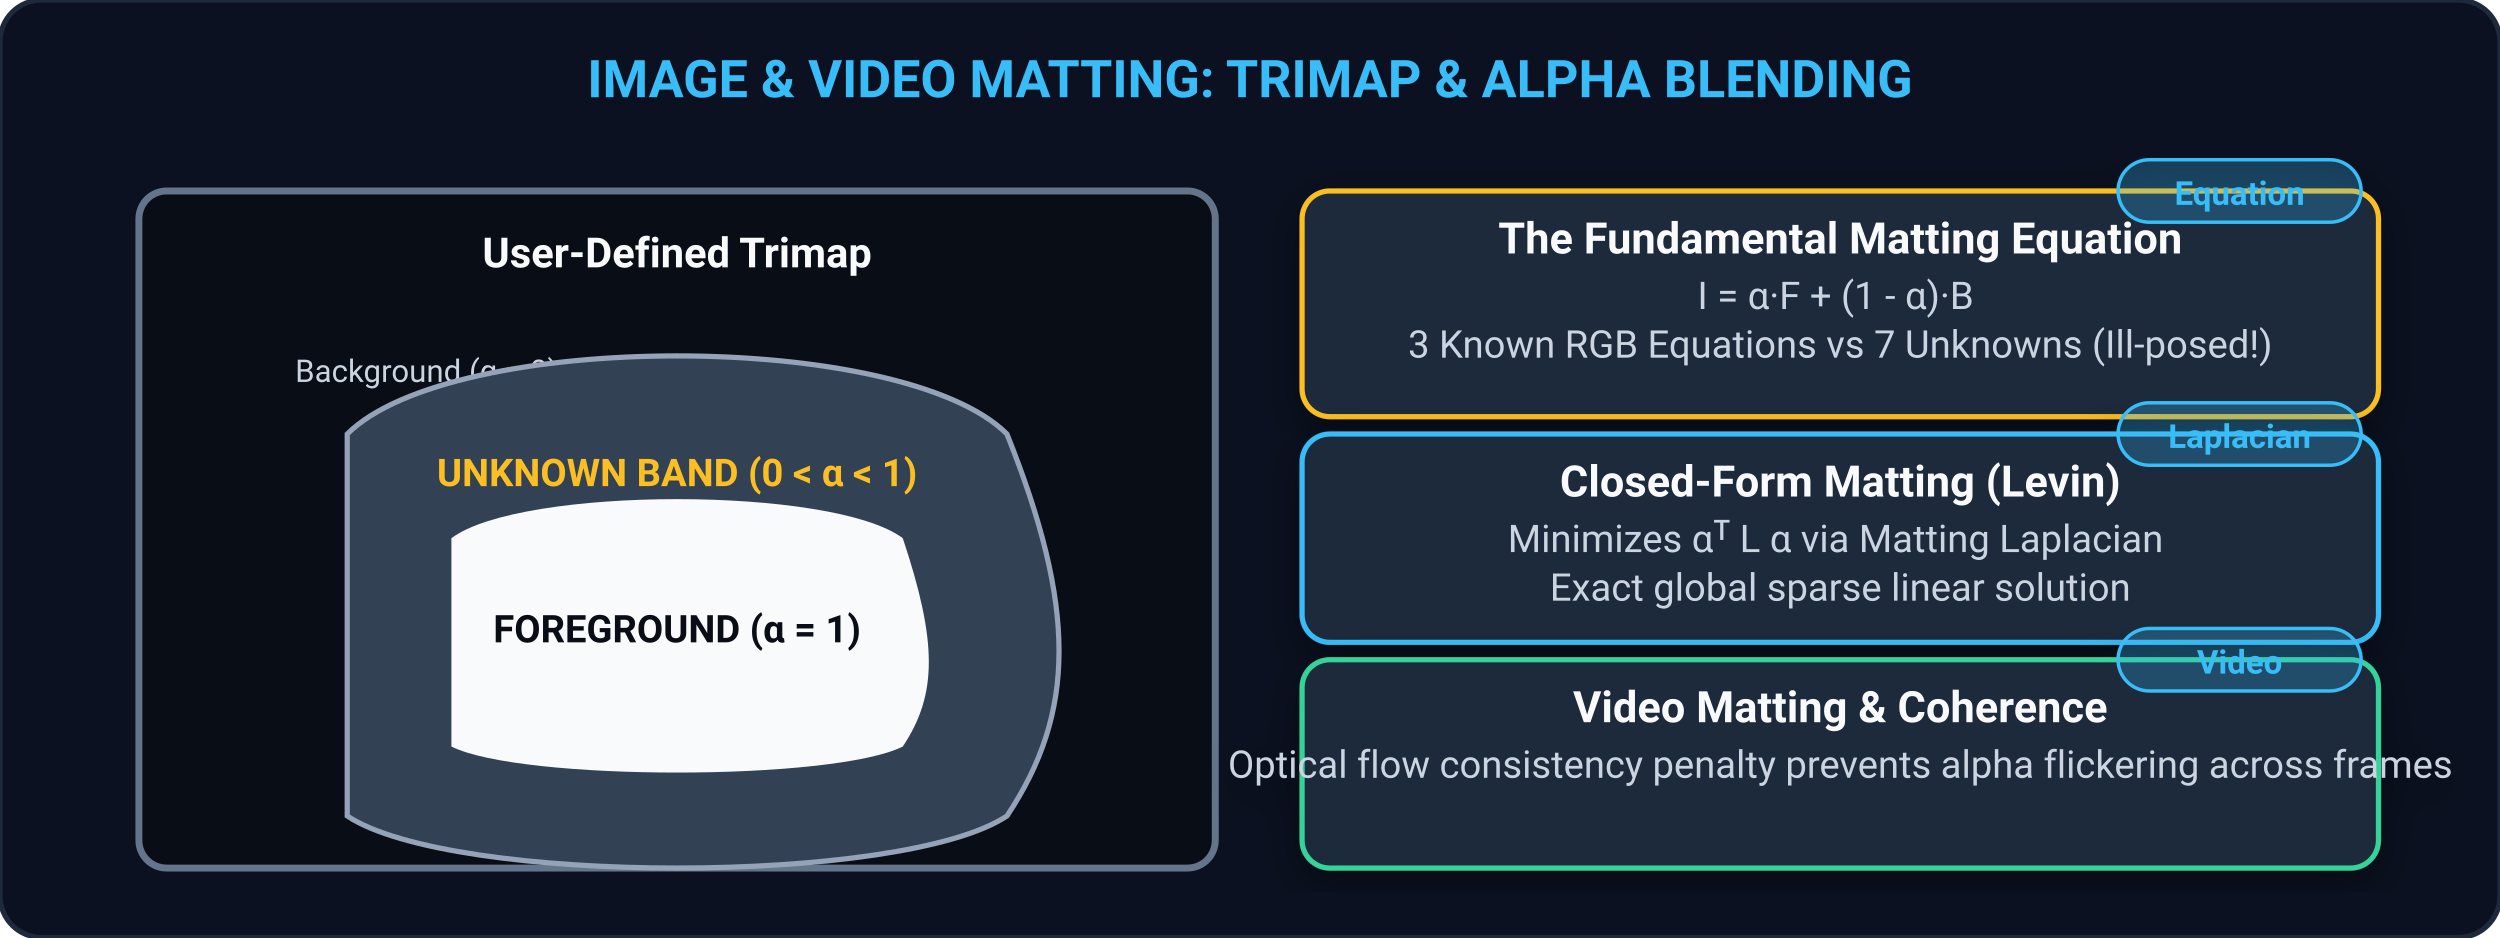
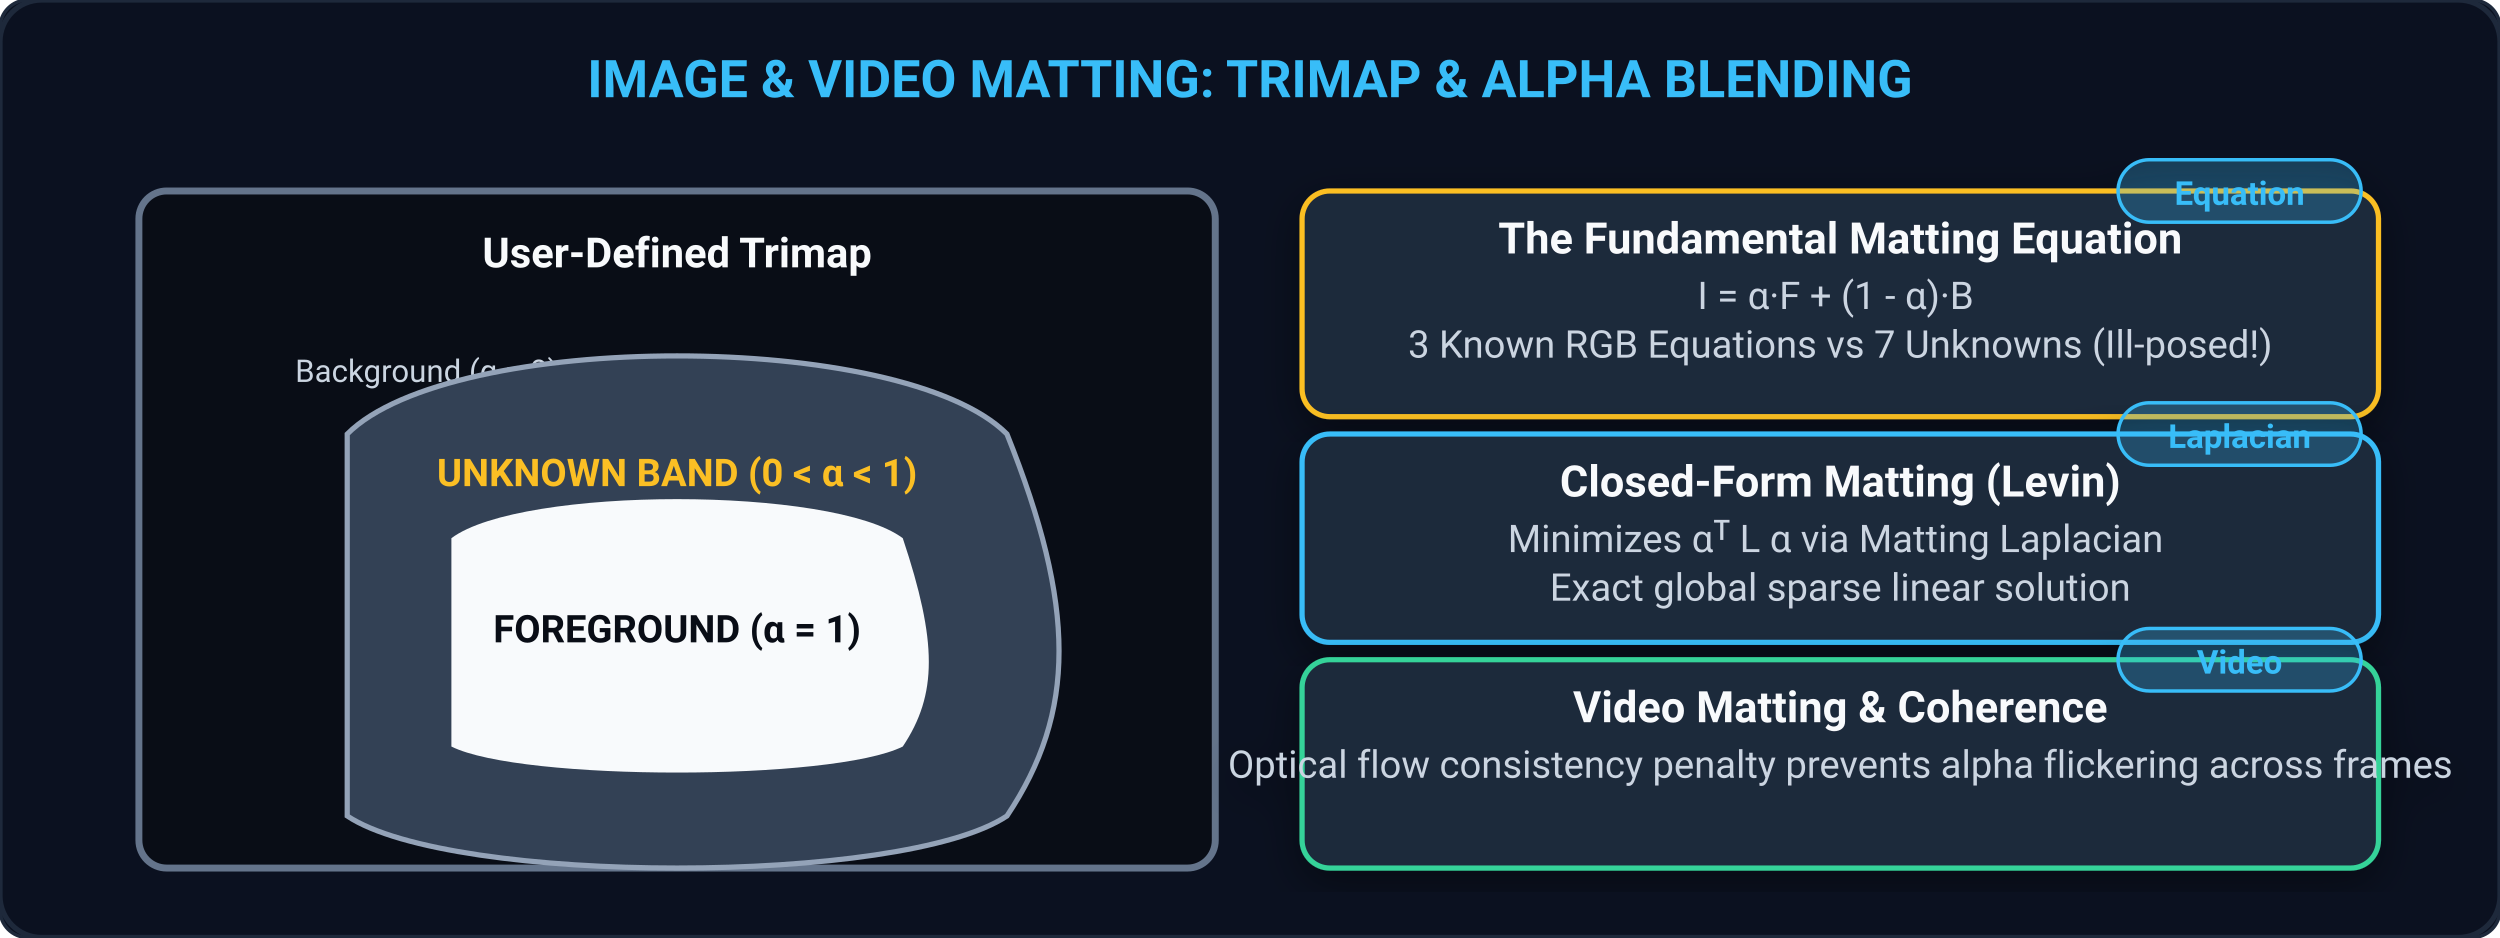
- <svg xmlns="http://www.w3.org/2000/svg" viewBox="0 0 720 270" width="100%" height="270" class="flowchart-svg" style="max-width: 720px; min-width: 580px; height: auto; display: block; margin: 0 auto; font-family: -apple-system, BlinkMacSystemFont, 'Segoe UI', Roboto, Helvetica, Arial, sans-serif;">
+ <svg xmlns="http://www.w3.org/2000/svg" viewBox="0 0 720 270" width="100%" height="auto" class="flowchart-svg" style="max-width: 720px; width: 100%; height: auto; display: block; margin: 0 auto; font-family: -apple-system, BlinkMacSystemFont, 'Segoe UI', Roboto, Helvetica, Arial, sans-serif;">
+   <rect width="100%" height="100%" fill="#0b1120" rx="8" stroke="#1e293b" stroke-width="1" />
  <defs>
    <linearGradient id="gradCard" x1="0%" y1="0%" x2="100%" y2="100%">
      <stop offset="0%" stop-color="#1e293b" />
      <stop offset="100%" stop-color="#0f172a" />
    </linearGradient>
    <linearGradient id="gradCyan" x1="0%" y1="0%" x2="100%" y2="100%">
      <stop offset="0%" stop-color="#38bdf8" />
      <stop offset="100%" stop-color="#0284c7" />
    </linearGradient>
    <linearGradient id="gradEmerald" x1="0%" y1="0%" x2="100%" y2="100%">
      <stop offset="0%" stop-color="#34d399" />
      <stop offset="100%" stop-color="#059669" />
    </linearGradient>
    <linearGradient id="gradAmber" x1="0%" y1="0%" x2="100%" y2="100%">
      <stop offset="0%" stop-color="#fbbf24" />
      <stop offset="100%" stop-color="#d97706" />
    </linearGradient>
    <linearGradient id="gradPurple" x1="0%" y1="0%" x2="100%" y2="100%">
      <stop offset="0%" stop-color="#c084fc" />
      <stop offset="100%" stop-color="#9333ea" />
    </linearGradient>
    <linearGradient id="gradRose" x1="0%" y1="0%" x2="100%" y2="100%">
      <stop offset="0%" stop-color="#fb7185" />
      <stop offset="100%" stop-color="#e11d48" />
    </linearGradient>
    <filter id="shadow" x="-5%" y="-5%" width="110%" height="115%">
      <feDropShadow dx="0" dy="4" stdDeviation="6" flood-color="#000000" flood-opacity="0.4" />
    </filter>
    <marker id="arrCyan" viewBox="0 0 10 10" refX="6" refY="5" markerWidth="6" markerHeight="6" orient="auto-start-reverse">
      <path d="M 0 1 L 10 5 L 0 9 z" fill="#38bdf8" />
    </marker>
    <marker id="arrEmerald" viewBox="0 0 10 10" refX="6" refY="5" markerWidth="6" markerHeight="6" orient="auto-start-reverse">
      <path d="M 0 1 L 10 5 L 0 9 z" fill="#34d399" />
    </marker>
    <marker id="arrAmber" viewBox="0 0 10 10" refX="6" refY="5" markerWidth="6" markerHeight="6" orient="auto-start-reverse">
      <path d="M 0 1 L 10 5 L 0 9 z" fill="#fbbf24" />
    </marker>
  </defs>
  <rect width="720" height="270" rx="12" fill="#0b1120" stroke="#1e293b" stroke-width="1.5" />
  <text x="360" y="28" font-size="15" font-weight="bold" fill="#38bdf8" text-anchor="middle">IMAGE &amp; VIDEO MATTING: TRIMAP &amp; ALPHA BLENDING</text>
  <g transform="translate(40, 55)">
    <rect width="310" height="195" rx="8" fill="#090d16" stroke="#64748b" stroke-width="2" />
    <text x="155" y="22" font-size="12" font-weight="bold" fill="#f8fafc" text-anchor="middle">User-Defined Trimap</text>
    <text x="45" y="55" font-size="9" fill="#cbd5e1">Background (α = 0)</text>
    <path d="M 60 70 C 90 40 220 40 250 70 C 270 120 270 150 250 180 C 220 200 90 200 60 180 Z" fill="#334155" stroke="#94a3b8" stroke-width="1.5" />
    <text x="155" y="85" font-size="11" fill="#fbbf24" font-weight="bold" text-anchor="middle">UNKNOWN BAND (0 &lt; α &lt; 1)</text>
    <path d="M 90 100 C 110 85 200 85 220 100 C 230 130 230 145 220 160 C 200 170 110 170 90 160 Z" fill="#f8fafc" />
    <text x="155" y="130" font-size="11" fill="#090d16" font-weight="bold" text-anchor="middle">FOREGROUND (α = 1)</text>
  </g>
  <g filter="url(#shadow)">
    <rect x="375" y="55" width="310" height="65" rx="8" fill="#1e293b" stroke="#fbbf24" stroke-width="1.5" />
    <text x="530.0" y="73" font-size="12.5" font-weight="700" fill="#f8fafc" text-anchor="middle">The Fundamental Matting Equation</text>
    <text font-size="11" fill="#cbd5e1" text-anchor="middle">
      <tspan x="530.0" y="89">I = α·F + (1 - α)·B</tspan>
      <tspan x="530.0" y="103">3 Known RGB Equations vs 7 Unknowns (Ill-posed!)</tspan>
    </text>
    <rect x="610" y="46" width="70" height="18" rx="9" fill="#38bdf8" fill-opacity="0.25" stroke="#38bdf8" stroke-width="1" />
    <text x="645" y="59" font-size="9.5" font-weight="700" fill="#38bdf8" text-anchor="middle">Equation</text>
  </g>
  <g filter="url(#shadow)">
    <rect x="375" y="125" width="310" height="60" rx="8" fill="#1e293b" stroke="#38bdf8" stroke-width="1.5" />
    <text x="530.0" y="143" font-size="12.5" font-weight="700" fill="#f8fafc" text-anchor="middle">Closed-Form Matting (Levin)</text>
    <text font-size="11" fill="#cbd5e1" text-anchor="middle">
      <tspan x="530.0" y="159">Minimizes αᵀ L α via Matting Laplacian</tspan>
      <tspan x="530.0" y="173">Exact global sparse linear solution</tspan>
    </text>
    <rect x="610" y="116" width="70" height="18" rx="9" fill="#38bdf8" fill-opacity="0.25" stroke="#38bdf8" stroke-width="1" />
    <text x="645" y="129" font-size="9.5" font-weight="700" fill="#38bdf8" text-anchor="middle">Laplacian</text>
  </g>
  <g filter="url(#shadow)">
    <rect x="375" y="190" width="310" height="60" rx="8" fill="#1e293b" stroke="#34d399" stroke-width="1.5" />
    <text x="530.0" y="208" font-size="12.5" font-weight="700" fill="#f8fafc" text-anchor="middle">Video Matting &amp; Coherence</text>
    <text font-size="11" fill="#cbd5e1" text-anchor="middle">
      <tspan x="530.0" y="224">Optical flow consistency penalty prevents alpha flickering across frames</tspan>
    </text>
    <rect x="610" y="181" width="70" height="18" rx="9" fill="#38bdf8" fill-opacity="0.25" stroke="#38bdf8" stroke-width="1" />
    <text x="645" y="194" font-size="9.5" font-weight="700" fill="#38bdf8" text-anchor="middle">Video</text>
  </g>
</svg>
